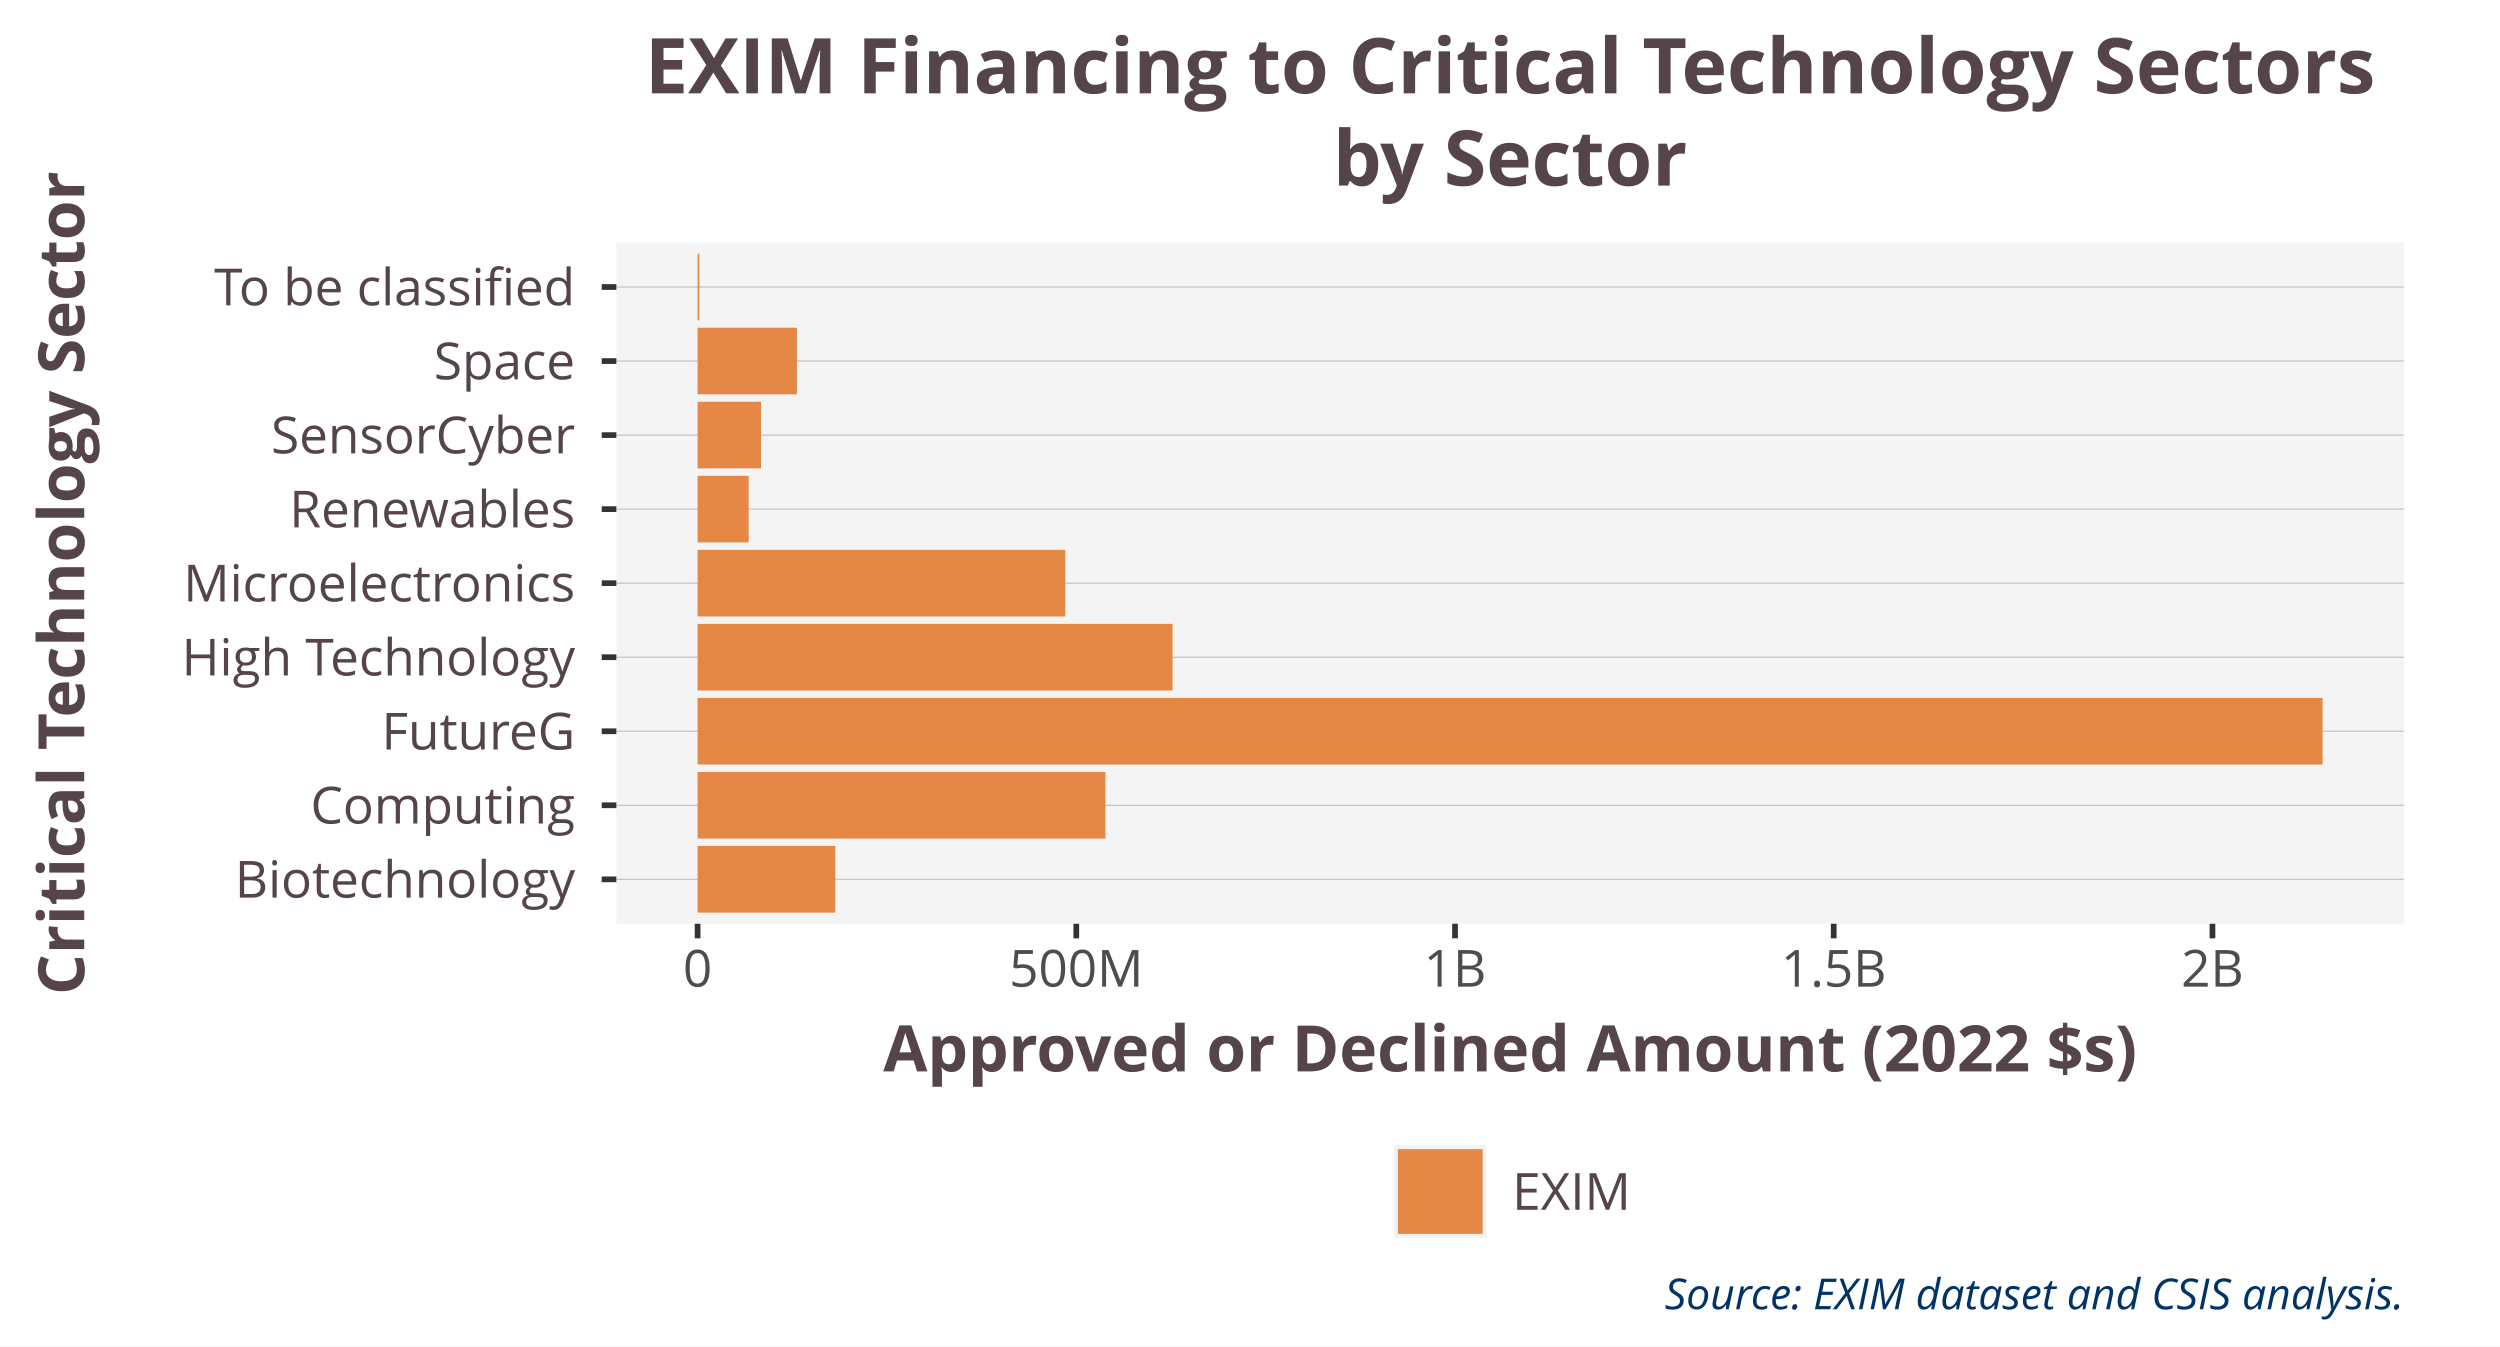
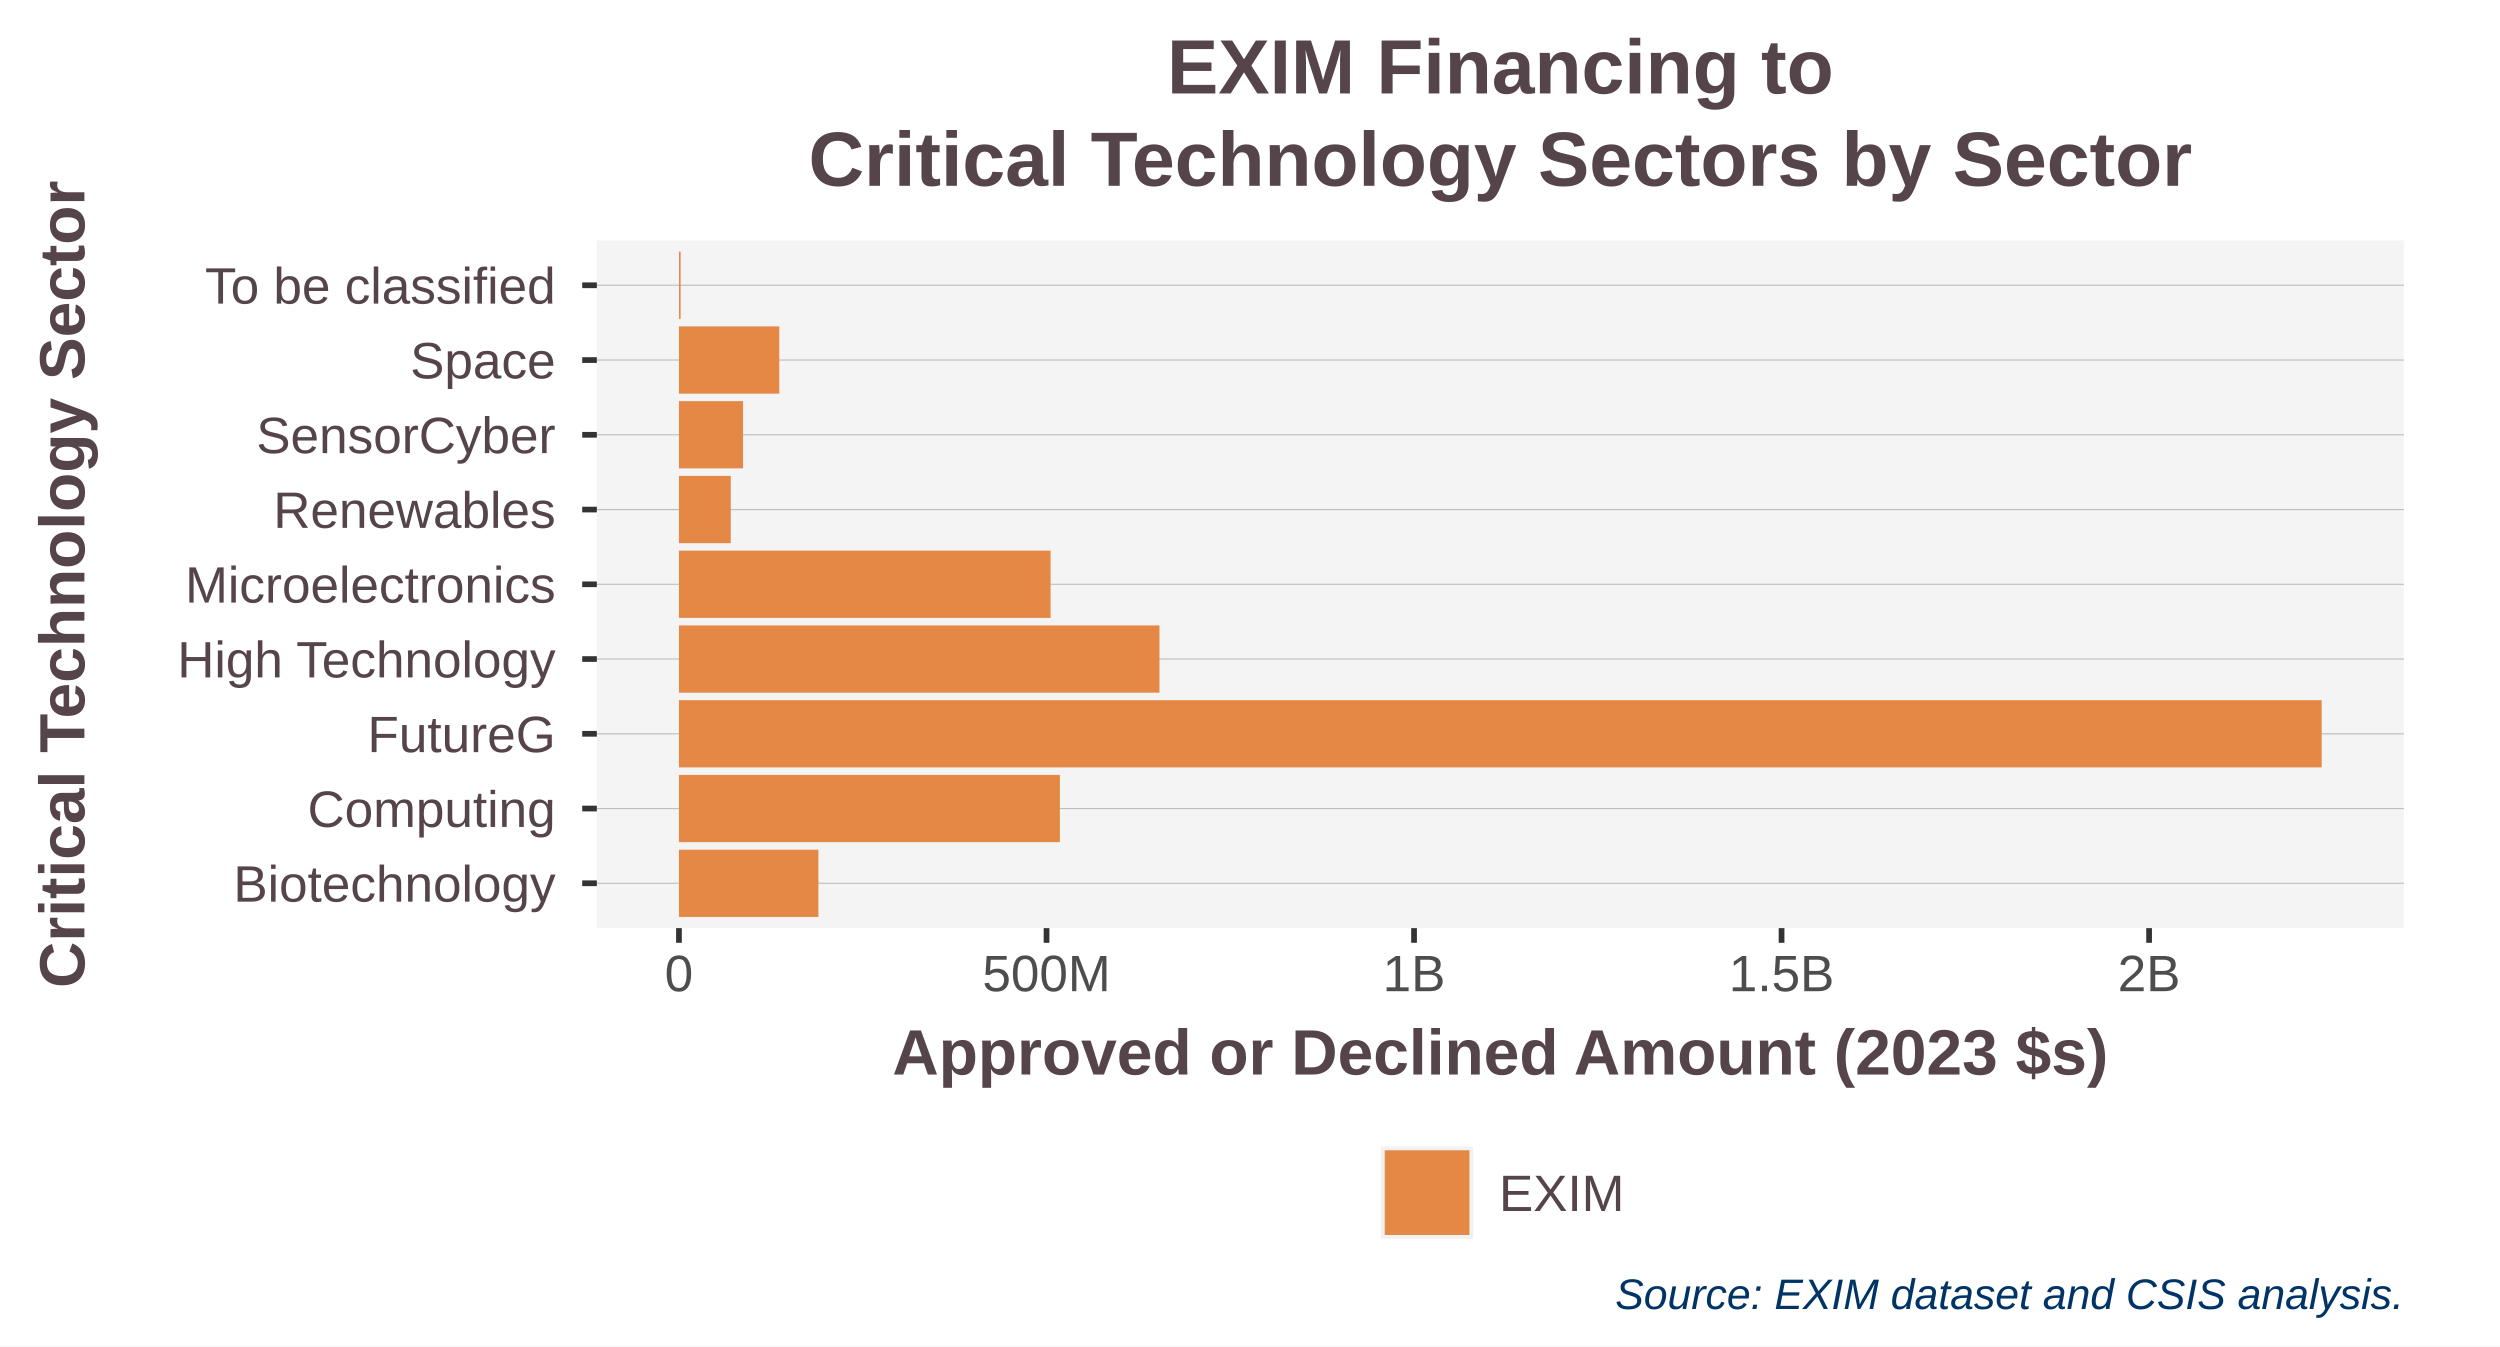
<svg xmlns="http://www.w3.org/2000/svg" class="svglite" width="468.00pt" height="252.00pt" viewBox="0 0 468.00 252.00">
  <defs>
    <style type="text/css">
    .svglite line, .svglite polyline, .svglite polygon, .svglite path, .svglite rect, .svglite circle {
      fill: none;
      stroke: #000000;
      stroke-linecap: round;
      stroke-linejoin: round;
      stroke-miterlimit: 10.00;
    }
    .svglite text {
      white-space: pre;
    }
  </style>
  </defs>
  <rect width="100%" height="100%" style="stroke: none; fill: #FFFFFF;" />
  <defs>
    <clipPath id="cpMC4wMHw0NjguMDB8MC4wMHwyNTIuMDA=">
      <rect x="0.00" y="0.00" width="468.00" height="252.00" />
    </clipPath>
  </defs>
  <g clip-path="url(#cpMC4wMHw0NjguMDB8MC4wMHwyNTIuMDA=)">
    <rect x="0.00" y="0.00" width="468.00" height="252.00" style="stroke-width: 1.07; stroke: #FFFFFF; fill: #FFFFFF;" />
  </g>
  <defs>
-     <clipPath id="cpMTE1LjM4fDQ1MC4wMHw0NS40MXwxNzIuOTI=">
-       <rect x="115.38" y="45.41" width="334.62" height="127.51" />
+     <clipPath id="cpMTExLjczfDQ1MC4wMHw0NS4wMXwxNzMuNzU=">
+       <rect x="111.73" y="45.01" width="338.27" height="128.74" />
    </clipPath>
  </defs>
-   <g clip-path="url(#cpMTE1LjM4fDQ1MC4wMHw0NS40MXwxNzIuOTI=)">
-     <rect x="115.38" y="45.41" width="334.62" height="127.51" style="stroke-width: 1.07; stroke: none; fill: #F4F4F4;" />
-     <polyline points="115.38,164.61 450.00,164.61 " style="stroke-width: 0.21; stroke: #BEBEBE; stroke-linecap: butt;" />
-     <polyline points="115.38,150.75 450.00,150.75 " style="stroke-width: 0.21; stroke: #BEBEBE; stroke-linecap: butt;" />
-     <polyline points="115.38,136.89 450.00,136.89 " style="stroke-width: 0.21; stroke: #BEBEBE; stroke-linecap: butt;" />
-     <polyline points="115.38,123.03 450.00,123.03 " style="stroke-width: 0.21; stroke: #BEBEBE; stroke-linecap: butt;" />
-     <polyline points="115.38,109.17 450.00,109.17 " style="stroke-width: 0.21; stroke: #BEBEBE; stroke-linecap: butt;" />
-     <polyline points="115.38,95.31 450.00,95.31 " style="stroke-width: 0.21; stroke: #BEBEBE; stroke-linecap: butt;" />
-     <polyline points="115.38,81.45 450.00,81.45 " style="stroke-width: 0.21; stroke: #BEBEBE; stroke-linecap: butt;" />
-     <polyline points="115.38,67.59 450.00,67.59 " style="stroke-width: 0.21; stroke: #BEBEBE; stroke-linecap: butt;" />
-     <polyline points="115.38,53.73 450.00,53.73 " style="stroke-width: 0.21; stroke: #BEBEBE; stroke-linecap: butt;" />
-     <rect x="130.59" y="158.37" width="25.77" height="12.47" style="stroke-width: 1.07; stroke: none; stroke-linecap: butt; stroke-linejoin: miter; fill: #E58846;" />
-     <rect x="130.59" y="144.51" width="76.34" height="12.47" style="stroke-width: 1.07; stroke: none; stroke-linecap: butt; stroke-linejoin: miter; fill: #E58846;" />
-     <rect x="130.59" y="130.65" width="304.20" height="12.47" style="stroke-width: 1.07; stroke: none; stroke-linecap: butt; stroke-linejoin: miter; fill: #E58846;" />
-     <rect x="130.59" y="116.79" width="88.91" height="12.47" style="stroke-width: 1.07; stroke: none; stroke-linecap: butt; stroke-linejoin: miter; fill: #E58846;" />
-     <rect x="130.59" y="102.93" width="68.83" height="12.47" style="stroke-width: 1.07; stroke: none; stroke-linecap: butt; stroke-linejoin: miter; fill: #E58846;" />
-     <rect x="130.59" y="89.07" width="9.56" height="12.47" style="stroke-width: 1.07; stroke: none; stroke-linecap: butt; stroke-linejoin: miter; fill: #E58846;" />
-     <rect x="130.59" y="75.21" width="11.87" height="12.47" style="stroke-width: 1.07; stroke: none; stroke-linecap: butt; stroke-linejoin: miter; fill: #E58846;" />
-     <rect x="130.59" y="61.35" width="18.59" height="12.47" style="stroke-width: 1.07; stroke: none; stroke-linecap: butt; stroke-linejoin: miter; fill: #E58846;" />
-     <rect x="130.59" y="47.49" width="0.31" height="12.47" style="stroke-width: 1.07; stroke: none; stroke-linecap: butt; stroke-linejoin: miter; fill: #E58846;" />
+   <g clip-path="url(#cpMTExLjczfDQ1MC4wMHw0NS4wMXwxNzMuNzU=)">
+     <rect x="111.73" y="45.01" width="338.27" height="128.74" style="stroke-width: 1.07; stroke: none; fill: #F4F4F4;" />
+     <polyline points="111.73,165.35 450.00,165.35 " style="stroke-width: 0.21; stroke: #BEBEBE; stroke-linecap: butt;" />
+     <polyline points="111.73,151.36 450.00,151.36 " style="stroke-width: 0.21; stroke: #BEBEBE; stroke-linecap: butt;" />
+     <polyline points="111.73,137.37 450.00,137.37 " style="stroke-width: 0.21; stroke: #BEBEBE; stroke-linecap: butt;" />
+     <polyline points="111.73,123.37 450.00,123.37 " style="stroke-width: 0.21; stroke: #BEBEBE; stroke-linecap: butt;" />
+     <polyline points="111.73,109.38 450.00,109.38 " style="stroke-width: 0.21; stroke: #BEBEBE; stroke-linecap: butt;" />
+     <polyline points="111.73,95.39 450.00,95.39 " style="stroke-width: 0.21; stroke: #BEBEBE; stroke-linecap: butt;" />
+     <polyline points="111.73,81.39 450.00,81.39 " style="stroke-width: 0.21; stroke: #BEBEBE; stroke-linecap: butt;" />
+     <polyline points="111.73,67.40 450.00,67.40 " style="stroke-width: 0.21; stroke: #BEBEBE; stroke-linecap: butt;" />
+     <polyline points="111.73,53.40 450.00,53.40 " style="stroke-width: 0.21; stroke: #BEBEBE; stroke-linecap: butt;" />
+     <rect x="127.10" y="159.06" width="26.11" height="12.59" style="stroke-width: 1.07; stroke: none; stroke-linecap: butt; stroke-linejoin: miter; fill: #E58846;" />
+     <rect x="127.10" y="145.06" width="71.31" height="12.59" style="stroke-width: 1.07; stroke: none; stroke-linecap: butt; stroke-linejoin: miter; fill: #E58846;" />
+     <rect x="127.10" y="131.07" width="307.52" height="12.59" style="stroke-width: 1.07; stroke: none; stroke-linecap: butt; stroke-linejoin: miter; fill: #E58846;" />
+     <rect x="127.10" y="117.08" width="89.95" height="12.59" style="stroke-width: 1.07; stroke: none; stroke-linecap: butt; stroke-linejoin: miter; fill: #E58846;" />
+     <rect x="127.10" y="103.08" width="69.57" height="12.59" style="stroke-width: 1.07; stroke: none; stroke-linecap: butt; stroke-linejoin: miter; fill: #E58846;" />
+     <rect x="127.10" y="89.09" width="9.70" height="12.59" style="stroke-width: 1.07; stroke: none; stroke-linecap: butt; stroke-linejoin: miter; fill: #E58846;" />
+     <rect x="127.10" y="75.09" width="12.00" height="12.59" style="stroke-width: 1.07; stroke: none; stroke-linecap: butt; stroke-linejoin: miter; fill: #E58846;" />
+     <rect x="127.10" y="61.10" width="18.78" height="12.59" style="stroke-width: 1.07; stroke: none; stroke-linecap: butt; stroke-linejoin: miter; fill: #E58846;" />
+     <rect x="127.10" y="47.11" width="0.31" height="12.59" style="stroke-width: 1.07; stroke: none; stroke-linecap: butt; stroke-linejoin: miter; fill: #E58846;" />
  </g>
  <g clip-path="url(#cpMC4wMHw0NjguMDB8MC4wMHwyNTIuMDA=)">
-     <text x="107.66" y="168.03" text-anchor="end" style="font-size: 9.60px;fill: #554449; font-family: &quot;Open Sans&quot;;" textLength="63.50px" lengthAdjust="spacingAndGlyphs">Biotechnology</text>
-     <text x="107.66" y="154.17" text-anchor="end" style="font-size: 9.60px;fill: #554449; font-family: &quot;Open Sans&quot;;" textLength="49.36px" lengthAdjust="spacingAndGlyphs">Computing</text>
-     <text x="107.66" y="140.31" text-anchor="end" style="font-size: 9.60px;fill: #554449; font-family: &quot;Open Sans&quot;;" textLength="36.40px" lengthAdjust="spacingAndGlyphs">FutureG</text>
-     <text x="107.66" y="126.45" text-anchor="end" style="font-size: 9.60px;fill: #554449; font-family: &quot;Open Sans&quot;;" textLength="74.06px" lengthAdjust="spacingAndGlyphs">High Technology</text>
-     <text x="107.66" y="112.59" text-anchor="end" style="font-size: 9.60px;fill: #554449; font-family: &quot;Open Sans&quot;;" textLength="73.68px" lengthAdjust="spacingAndGlyphs">Microelectronics</text>
-     <text x="107.66" y="98.73" text-anchor="end" style="font-size: 9.60px;fill: #554449; font-family: &quot;Open Sans&quot;;" textLength="53.58px" lengthAdjust="spacingAndGlyphs">Renewables</text>
-     <text x="107.66" y="84.87" text-anchor="end" style="font-size: 9.60px;fill: #554449; font-family: &quot;Open Sans&quot;;" textLength="56.79px" lengthAdjust="spacingAndGlyphs">SensorCyber</text>
-     <text x="107.66" y="71.01" text-anchor="end" style="font-size: 9.60px;fill: #554449; font-family: &quot;Open Sans&quot;;" textLength="26.43px" lengthAdjust="spacingAndGlyphs">Space</text>
-     <text x="107.66" y="57.15" text-anchor="end" style="font-size: 9.60px;fill: #554449; font-family: &quot;Open Sans&quot;;" textLength="68.09px" lengthAdjust="spacingAndGlyphs">To be classified</text>
-     <polyline points="112.64,164.61 115.38,164.61 " style="stroke-width: 1.07; stroke: #333333; stroke-linecap: butt;" />
-     <polyline points="112.64,150.75 115.38,150.75 " style="stroke-width: 1.07; stroke: #333333; stroke-linecap: butt;" />
-     <polyline points="112.64,136.89 115.38,136.89 " style="stroke-width: 1.07; stroke: #333333; stroke-linecap: butt;" />
-     <polyline points="112.64,123.03 115.38,123.03 " style="stroke-width: 1.07; stroke: #333333; stroke-linecap: butt;" />
-     <polyline points="112.64,109.17 115.38,109.17 " style="stroke-width: 1.07; stroke: #333333; stroke-linecap: butt;" />
-     <polyline points="112.64,95.31 115.38,95.31 " style="stroke-width: 1.07; stroke: #333333; stroke-linecap: butt;" />
-     <polyline points="112.64,81.45 115.38,81.45 " style="stroke-width: 1.07; stroke: #333333; stroke-linecap: butt;" />
-     <polyline points="112.64,67.59 115.38,67.59 " style="stroke-width: 1.07; stroke: #333333; stroke-linecap: butt;" />
-     <polyline points="112.64,53.73 115.38,53.73 " style="stroke-width: 1.07; stroke: #333333; stroke-linecap: butt;" />
-     <polyline points="130.59,175.66 130.59,172.92 " style="stroke-width: 1.07; stroke: #333333; stroke-linecap: butt;" />
-     <polyline points="201.48,175.66 201.48,172.92 " style="stroke-width: 1.07; stroke: #333333; stroke-linecap: butt;" />
-     <polyline points="272.38,175.66 272.38,172.92 " style="stroke-width: 1.07; stroke: #333333; stroke-linecap: butt;" />
-     <polyline points="343.27,175.66 343.27,172.92 " style="stroke-width: 1.07; stroke: #333333; stroke-linecap: butt;" />
-     <polyline points="414.17,175.66 414.17,172.92 " style="stroke-width: 1.07; stroke: #333333; stroke-linecap: butt;" />
-     <text x="130.59" y="184.70" text-anchor="middle" style="font-size: 9.60px;fill: #4D4D4D; font-family: &quot;Open Sans&quot;;" textLength="5.49px" lengthAdjust="spacingAndGlyphs">0</text>
-     <text x="201.48" y="184.70" text-anchor="middle" style="font-size: 9.60px;fill: #4D4D4D; font-family: &quot;Open Sans&quot;;" textLength="25.08px" lengthAdjust="spacingAndGlyphs">500M</text>
-     <text x="272.38" y="184.70" text-anchor="middle" style="font-size: 9.60px;fill: #4D4D4D; font-family: &quot;Open Sans&quot;;" textLength="11.68px" lengthAdjust="spacingAndGlyphs">1B</text>
-     <text x="343.27" y="184.70" text-anchor="middle" style="font-size: 9.60px;fill: #4D4D4D; font-family: &quot;Open Sans&quot;;" textLength="19.68px" lengthAdjust="spacingAndGlyphs">1.5B</text>
-     <text x="414.17" y="184.70" text-anchor="middle" style="font-size: 9.60px;fill: #4D4D4D; font-family: &quot;Open Sans&quot;;" textLength="11.68px" lengthAdjust="spacingAndGlyphs">2B</text>
-     <text x="282.69" y="200.56" text-anchor="middle" style="font-size: 12.00px; font-weight: bold;fill: #554449; font-family: &quot;Open Sans&quot;;" textLength="235.30px" lengthAdjust="spacingAndGlyphs">Approved or Declined Amount (2022 $s)</text>
-     <text transform="translate(15.77,109.17) rotate(-90)" text-anchor="middle" style="font-size: 12.00px; font-weight: bold;fill: #554449; font-family: &quot;Open Sans&quot;;" textLength="155.05px" lengthAdjust="spacingAndGlyphs">Critical Technology Sector</text>
-     <rect x="258.14" y="214.41" width="49.10" height="17.28" style="stroke-width: 1.07; stroke: none; fill: #FFFFFF;" />
-     <rect x="260.97" y="214.41" width="17.28" height="17.28" style="stroke-width: 1.07; stroke: none; fill: #F2F2F2;" />
-     <rect x="261.68" y="215.12" width="15.86" height="15.86" style="stroke-width: 1.07; stroke: none; stroke-linecap: butt; stroke-linejoin: miter; fill: #E58846;" />
-     <text x="283.08" y="226.47" style="font-size: 9.60px;fill: #554449; font-family: &quot;Open Sans&quot;;" textLength="22.17px" lengthAdjust="spacingAndGlyphs">EXIM</text>
-     <text x="282.69" y="17.47" text-anchor="middle" style="font-size: 14.40px; font-weight: bold;fill: #554449; font-family: &quot;Open Sans&quot;;" textLength="324.75px" lengthAdjust="spacingAndGlyphs">EXIM Financing to Critical Technology Sectors</text>
-     <text x="282.69" y="34.75" text-anchor="middle" style="font-size: 14.40px; font-weight: bold;fill: #554449; font-family: &quot;Open Sans&quot;;" textLength="66.56px" lengthAdjust="spacingAndGlyphs">by Sector</text>
-     <text x="450.00" y="245.09" text-anchor="end" style="font-size: 8.00px; font-style: italic;fill: #003366; font-family: &quot;Open Sans&quot;;" textLength="140.90px" lengthAdjust="spacingAndGlyphs">Source:  EXIM dataset and CSIS analysis.</text>
+     <text x="104.01" y="168.79" text-anchor="end" style="font-size: 9.60px;fill: #554449; font-family: &quot;Arial&quot;;" textLength="60.26px" lengthAdjust="spacingAndGlyphs">Biotechnology</text>
+     <text x="104.01" y="154.80" text-anchor="end" style="font-size: 9.60px;fill: #554449; font-family: &quot;Arial&quot;;" textLength="46.39px" lengthAdjust="spacingAndGlyphs">Computing</text>
+     <text x="104.01" y="140.80" text-anchor="end" style="font-size: 9.60px;fill: #554449; font-family: &quot;Arial&quot;;" textLength="35.19px" lengthAdjust="spacingAndGlyphs">FutureG</text>
+     <text x="104.01" y="126.81" text-anchor="end" style="font-size: 9.60px;fill: #554449; font-family: &quot;Arial&quot;;" textLength="70.75px" lengthAdjust="spacingAndGlyphs">High Technology</text>
+     <text x="104.01" y="112.81" text-anchor="end" style="font-size: 9.60px;fill: #554449; font-family: &quot;Arial&quot;;" textLength="69.30px" lengthAdjust="spacingAndGlyphs">Microelectronics</text>
+     <text x="104.01" y="98.82" text-anchor="end" style="font-size: 9.60px;fill: #554449; font-family: &quot;Arial&quot;;" textLength="52.79px" lengthAdjust="spacingAndGlyphs">Renewables</text>
+     <text x="104.01" y="84.83" text-anchor="end" style="font-size: 9.60px;fill: #554449; font-family: &quot;Arial&quot;;" textLength="55.98px" lengthAdjust="spacingAndGlyphs">SensorCyber</text>
+     <text x="104.01" y="70.83" text-anchor="end" style="font-size: 9.60px;fill: #554449; font-family: &quot;Arial&quot;;" textLength="27.19px" lengthAdjust="spacingAndGlyphs">Space</text>
+     <text x="104.01" y="56.84" text-anchor="end" style="font-size: 9.60px;fill: #554449; font-family: &quot;Arial&quot;;" textLength="65.58px" lengthAdjust="spacingAndGlyphs">To be classified</text>
+     <polyline points="108.99,165.35 111.73,165.35 " style="stroke-width: 1.07; stroke: #333333; stroke-linecap: butt;" />
+     <polyline points="108.99,151.36 111.73,151.36 " style="stroke-width: 1.07; stroke: #333333; stroke-linecap: butt;" />
+     <polyline points="108.99,137.37 111.73,137.37 " style="stroke-width: 1.07; stroke: #333333; stroke-linecap: butt;" />
+     <polyline points="108.99,123.37 111.73,123.37 " style="stroke-width: 1.07; stroke: #333333; stroke-linecap: butt;" />
+     <polyline points="108.99,109.38 111.73,109.38 " style="stroke-width: 1.07; stroke: #333333; stroke-linecap: butt;" />
+     <polyline points="108.99,95.39 111.73,95.39 " style="stroke-width: 1.07; stroke: #333333; stroke-linecap: butt;" />
+     <polyline points="108.99,81.39 111.73,81.39 " style="stroke-width: 1.07; stroke: #333333; stroke-linecap: butt;" />
+     <polyline points="108.99,67.40 111.73,67.40 " style="stroke-width: 1.07; stroke: #333333; stroke-linecap: butt;" />
+     <polyline points="108.99,53.40 111.73,53.40 " style="stroke-width: 1.07; stroke: #333333; stroke-linecap: butt;" />
+     <polyline points="127.10,176.49 127.10,173.75 " style="stroke-width: 1.07; stroke: #333333; stroke-linecap: butt;" />
+     <polyline points="195.91,176.49 195.91,173.75 " style="stroke-width: 1.07; stroke: #333333; stroke-linecap: butt;" />
+     <polyline points="264.71,176.49 264.71,173.75 " style="stroke-width: 1.07; stroke: #333333; stroke-linecap: butt;" />
+     <polyline points="333.51,176.49 333.51,173.75 " style="stroke-width: 1.07; stroke: #333333; stroke-linecap: butt;" />
+     <polyline points="402.31,176.49 402.31,173.75 " style="stroke-width: 1.07; stroke: #333333; stroke-linecap: butt;" />
+     <text x="127.10" y="185.55" text-anchor="middle" style="font-size: 9.60px;fill: #4D4D4D; font-family: &quot;Arial&quot;;" textLength="5.34px" lengthAdjust="spacingAndGlyphs">0</text>
+     <text x="195.91" y="185.55" text-anchor="middle" style="font-size: 9.60px;fill: #4D4D4D; font-family: &quot;Arial&quot;;" textLength="24.00px" lengthAdjust="spacingAndGlyphs">500M</text>
+     <text x="264.71" y="185.55" text-anchor="middle" style="font-size: 9.60px;fill: #4D4D4D; font-family: &quot;Arial&quot;;" textLength="11.73px" lengthAdjust="spacingAndGlyphs">1B</text>
+     <text x="333.51" y="185.55" text-anchor="middle" style="font-size: 9.60px;fill: #4D4D4D; font-family: &quot;Arial&quot;;" textLength="19.73px" lengthAdjust="spacingAndGlyphs">1.5B</text>
+     <text x="402.31" y="185.55" text-anchor="middle" style="font-size: 9.60px;fill: #4D4D4D; font-family: &quot;Arial&quot;;" textLength="11.73px" lengthAdjust="spacingAndGlyphs">2B</text>
+     <text x="280.86" y="201.15" text-anchor="middle" style="font-size: 12.00px; font-weight: bold;fill: #554449; font-family: &quot;Arial&quot;;" textLength="227.61px" lengthAdjust="spacingAndGlyphs">Approved or Declined Amount (2023 $s)</text>
+     <text transform="translate(15.80,109.38) rotate(-90)" text-anchor="middle" style="font-size: 12.00px; font-weight: bold;fill: #554449; font-family: &quot;Arial&quot;;" textLength="151.15px" lengthAdjust="spacingAndGlyphs">Critical Technology Sector</text>
+     <rect x="255.68" y="214.62" width="50.38" height="17.28" style="stroke-width: 1.07; stroke: none; fill: #FFFFFF;" />
+     <rect x="258.51" y="214.62" width="17.28" height="17.28" style="stroke-width: 1.07; stroke: none; fill: #F2F2F2;" />
+     <rect x="259.22" y="215.33" width="15.86" height="15.86" style="stroke-width: 1.07; stroke: none; stroke-linecap: butt; stroke-linejoin: miter; fill: #E58846;" />
+     <text x="280.62" y="226.70" style="font-size: 9.60px;fill: #554449; font-family: &quot;Arial&quot;;" textLength="23.44px" lengthAdjust="spacingAndGlyphs">EXIM</text>
+     <text x="280.86" y="17.50" text-anchor="middle" style="font-size: 14.40px; font-weight: bold;fill: #554449; font-family: &quot;Arial&quot;;" textLength="124.72px" lengthAdjust="spacingAndGlyphs">EXIM Financing to</text>
+     <text x="280.86" y="34.78" text-anchor="middle" style="font-size: 14.40px; font-weight: bold;fill: #554449; font-family: &quot;Arial&quot;;" textLength="258.88px" lengthAdjust="spacingAndGlyphs">Critical Technology Sectors by Sector</text>
+     <text x="450.00" y="245.05" text-anchor="end" style="font-size: 8.00px; font-style: italic;fill: #003366; font-family: &quot;Arial&quot;;" textLength="149.89px" lengthAdjust="spacingAndGlyphs">Source:  EXIM dataset and CSIS analysis.</text>
  </g>
</svg>
